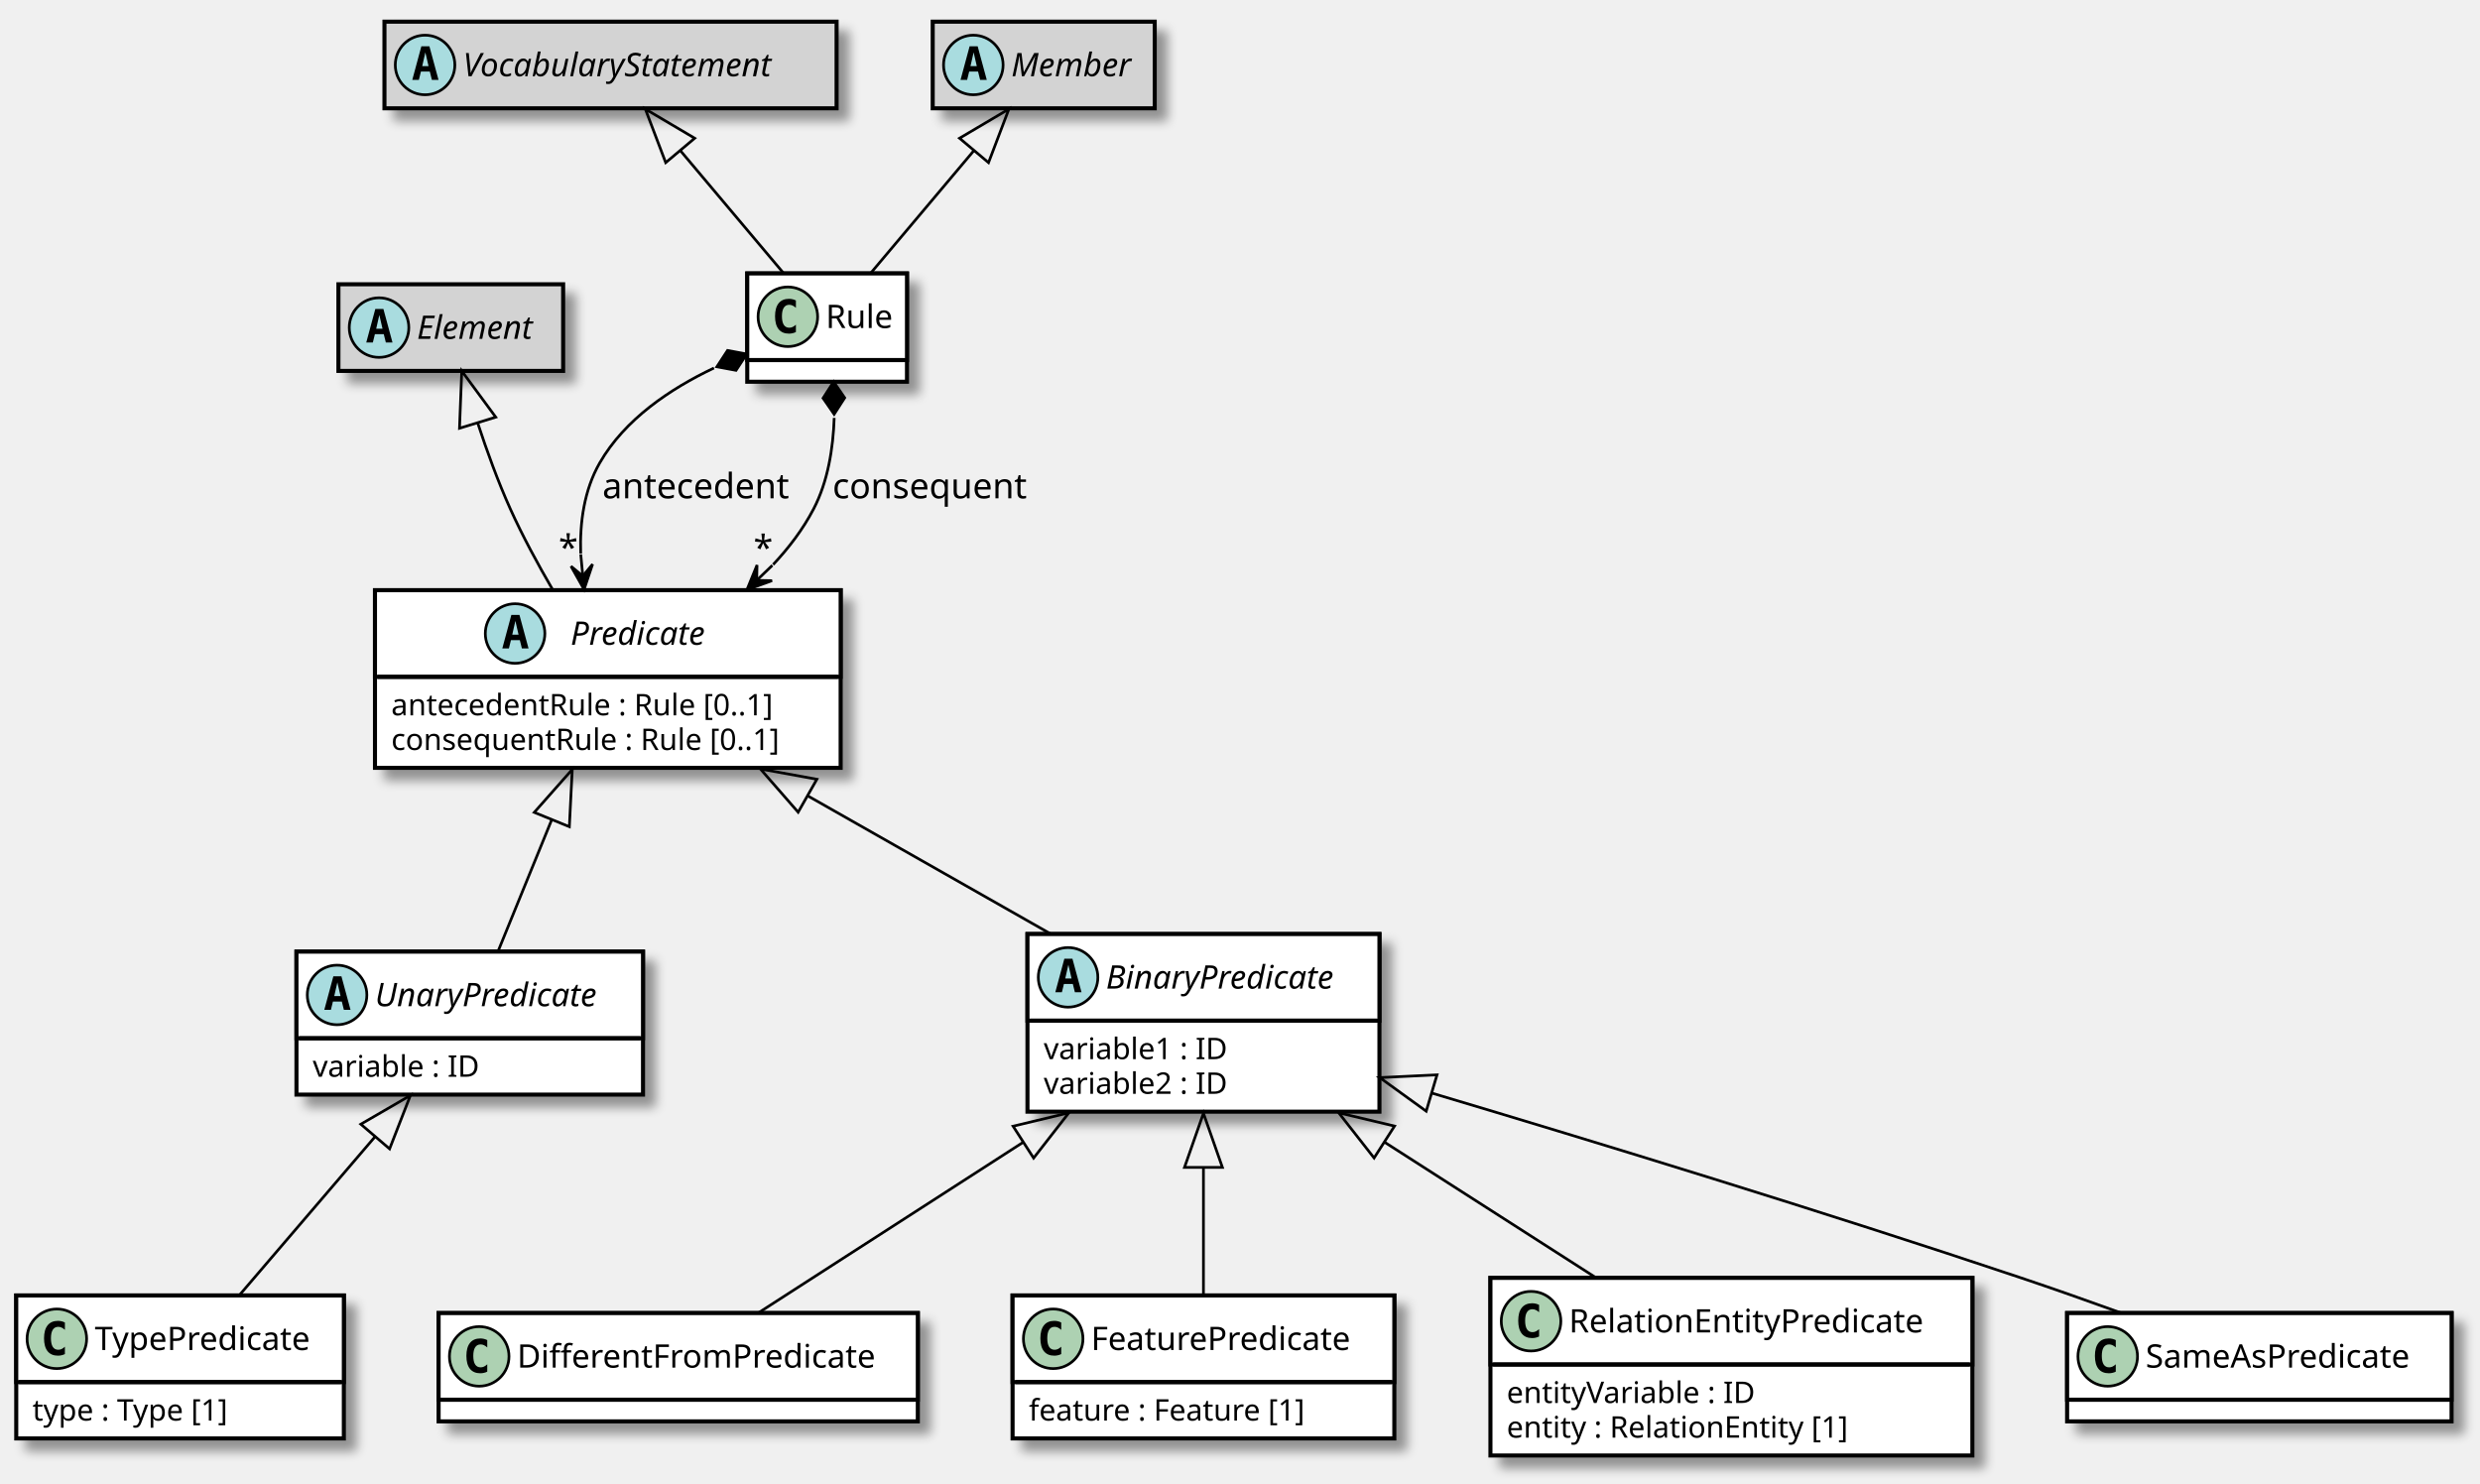
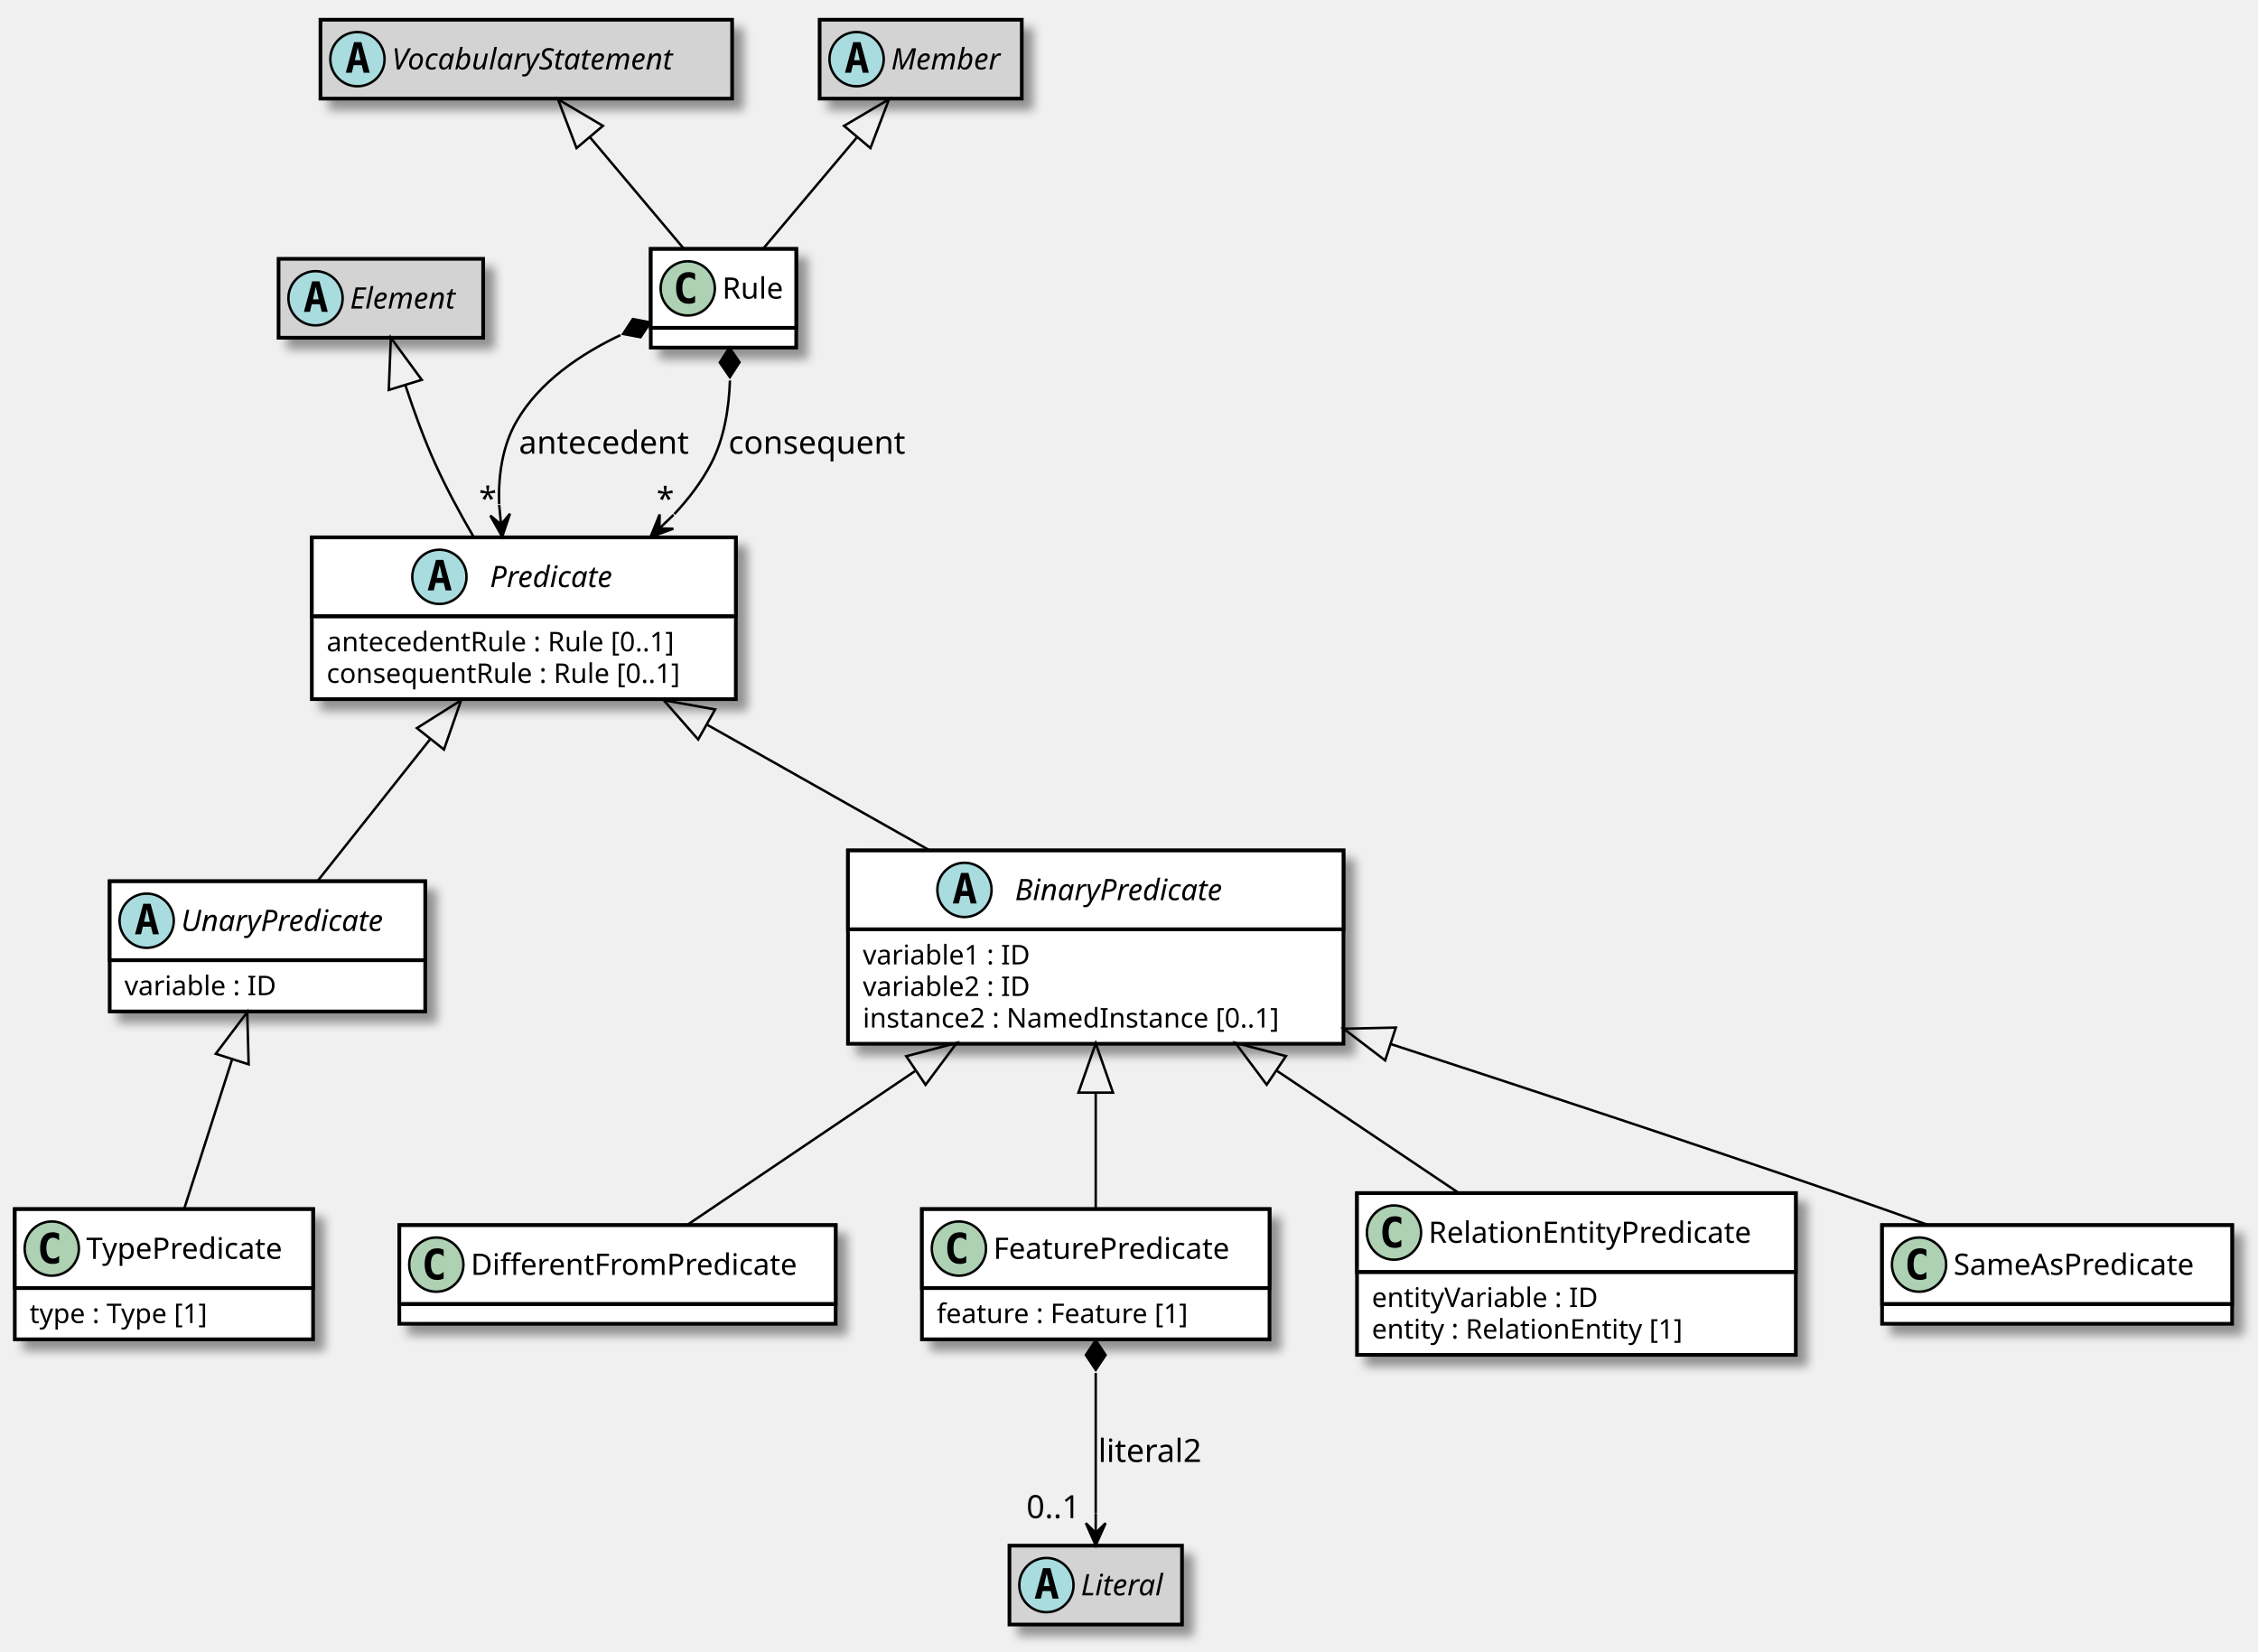
- <svg xmlns="http://www.w3.org/2000/svg" xmlns:xlink="http://www.w3.org/1999/xlink" contentScriptType="application/ecmascript" contentStyleType="text/css" height="548px" preserveAspectRatio="none" style="width:916px;height:548px;" version="1.1" viewBox="0 0 916 548" width="916px" zoomAndPan="magnify">
+ <svg xmlns="http://www.w3.org/2000/svg" xmlns:xlink="http://www.w3.org/1999/xlink" contentScriptType="application/ecmascript" contentStyleType="text/css" height="670px" preserveAspectRatio="none" style="width:916px;height:670px;" version="1.1" viewBox="0 0 916 670" width="916px" zoomAndPan="magnify">
  <defs>
-     <filter height="300%" id="f1s2dgt54oe79k" width="300%" x="-1" y="-1">
+     <filter height="300%" id="f2noifzqhuka8" width="300%" x="-1" y="-1">
      <feGaussianBlur result="blurOut" stdDeviation="2.0" />
      <feColorMatrix in="blurOut" result="blurOut2" type="matrix" values="0 0 0 0 0 0 0 0 0 0 0 0 0 0 0 0 0 0 .4 0" />
      <feOffset dx="4.0" dy="4.0" in="blurOut2" result="blurOut3" />
      <feBlend in="SourceGraphic" in2="blurOut3" mode="normal" />
    </filter>
  </defs>
  <g>
    <a target="_top" xlink:actuate="onRequest" xlink:href="#BinaryPredicate" xlink:show="new" xlink:title="#BinaryPredicate" xlink:type="simple">
-       <rect fill="#FFFFFF" filter="url(#f1s2dgt54oe79k)" height="65.609" style="stroke: #000000; stroke-width: 1.5;" width="130" x="379.5" y="345" />
-       <rect fill="#FFFFFF" height="32" style="stroke: #000000; stroke-width: 1.5;" width="130" x="379.5" y="345" />
-       <ellipse cx="394.5" cy="361" fill="#A9DCDF" rx="11" ry="11" style="stroke: #000000; stroke-width: 1.0;" />
-       <path d="M394.609,356.344 L393.453,361.422 L395.781,361.422 L394.609,356.344 Z M393.125,354.109 L396.109,354.109 L399.469,366.5 L397.016,366.5 L396.25,363.438 L392.969,363.438 L392.219,366.5 L389.781,366.5 L393.125,354.109 Z " />
-       <text fill="#000000" font-family="sans-serif" font-size="12" font-style="italic" lengthAdjust="spacingAndGlyphs" textLength="98" x="408.5" y="365.154">BinaryPredicate</text>
-       <line style="stroke: #000000; stroke-width: 1.5;" x1="380.5" x2="508.5" y1="377" y2="377" />
-       <text fill="#000000" font-family="sans-serif" font-size="11" lengthAdjust="spacingAndGlyphs" textLength="75" x="385.5" y="391.21">variable1 : ID</text>
-       <text fill="#000000" font-family="sans-serif" font-size="11" lengthAdjust="spacingAndGlyphs" textLength="75" x="385.5" y="404.015">variable2 : ID</text>
+       <rect fill="#FFFFFF" filter="url(#f2noifzqhuka8)" height="78.414" style="stroke: #000000; stroke-width: 1.5;" width="201" x="344" y="345" />
+       <rect fill="#FFFFFF" height="32" style="stroke: #000000; stroke-width: 1.5;" width="201" x="344" y="345" />
+       <ellipse cx="391.25" cy="361" fill="#A9DCDF" rx="11" ry="11" style="stroke: #000000; stroke-width: 1.0;" />
+       <path d="M391.359,356.344 L390.203,361.422 L392.531,361.422 L391.359,356.344 Z M389.875,354.109 L392.859,354.109 L396.219,366.5 L393.766,366.5 L393,363.438 L389.719,363.438 L388.969,366.5 L386.531,366.5 L389.875,354.109 Z " />
+       <text fill="#000000" font-family="sans-serif" font-size="12" font-style="italic" lengthAdjust="spacingAndGlyphs" textLength="98" x="411.75" y="365.154">BinaryPredicate</text>
+       <line style="stroke: #000000; stroke-width: 1.5;" x1="345" x2="544" y1="377" y2="377" />
+       <text fill="#000000" font-family="sans-serif" font-size="11" lengthAdjust="spacingAndGlyphs" textLength="75" x="350" y="391.21">variable1 : ID</text>
+       <text fill="#000000" font-family="sans-serif" font-size="11" lengthAdjust="spacingAndGlyphs" textLength="75" x="350" y="404.015">variable2 : ID</text>
+       <text fill="#000000" font-family="sans-serif" font-size="11" lengthAdjust="spacingAndGlyphs" textLength="189" x="350" y="416.82">instance2 : NamedInstance [0..1]</text>
    </a>
    <a target="_top" xlink:actuate="onRequest" xlink:href="#Predicate" xlink:show="new" xlink:title="#Predicate" xlink:type="simple">
-       <rect fill="#FFFFFF" filter="url(#f1s2dgt54oe79k)" height="65.609" style="stroke: #000000; stroke-width: 1.5;" width="172" x="138.5" y="218" />
-       <rect fill="#FFFFFF" height="32" style="stroke: #000000; stroke-width: 1.5;" width="172" x="138.5" y="218" />
-       <ellipse cx="190.25" cy="234" fill="#A9DCDF" rx="11" ry="11" style="stroke: #000000; stroke-width: 1.0;" />
-       <path d="M190.359,229.344 L189.203,234.422 L191.531,234.422 L190.359,229.344 Z M188.875,227.109 L191.859,227.109 L195.219,239.5 L192.766,239.5 L192,236.438 L188.719,236.438 L187.969,239.5 L185.531,239.5 L188.875,227.109 Z " />
-       <text fill="#000000" font-family="sans-serif" font-size="12" font-style="italic" lengthAdjust="spacingAndGlyphs" textLength="60" x="210.75" y="238.154">Predicate</text>
-       <line style="stroke: #000000; stroke-width: 1.5;" x1="139.5" x2="309.5" y1="250" y2="250" />
-       <text fill="#000000" font-family="sans-serif" font-size="11" lengthAdjust="spacingAndGlyphs" textLength="157" x="144.5" y="264.21">antecedentRule : Rule [0..1]</text>
-       <text fill="#000000" font-family="sans-serif" font-size="11" lengthAdjust="spacingAndGlyphs" textLength="160" x="144.5" y="277.015">consequentRule : Rule [0..1]</text>
+       <rect fill="#FFFFFF" filter="url(#f2noifzqhuka8)" height="65.609" style="stroke: #000000; stroke-width: 1.5;" width="172" x="126.5" y="218" />
+       <rect fill="#FFFFFF" height="32" style="stroke: #000000; stroke-width: 1.5;" width="172" x="126.5" y="218" />
+       <ellipse cx="178.25" cy="234" fill="#A9DCDF" rx="11" ry="11" style="stroke: #000000; stroke-width: 1.0;" />
+       <path d="M178.359,229.344 L177.203,234.422 L179.531,234.422 L178.359,229.344 Z M176.875,227.109 L179.859,227.109 L183.219,239.5 L180.766,239.5 L180,236.438 L176.719,236.438 L175.969,239.5 L173.531,239.5 L176.875,227.109 Z " />
+       <text fill="#000000" font-family="sans-serif" font-size="12" font-style="italic" lengthAdjust="spacingAndGlyphs" textLength="60" x="198.75" y="238.154">Predicate</text>
+       <line style="stroke: #000000; stroke-width: 1.5;" x1="127.5" x2="297.5" y1="250" y2="250" />
+       <text fill="#000000" font-family="sans-serif" font-size="11" lengthAdjust="spacingAndGlyphs" textLength="157" x="132.5" y="264.21">antecedentRule : Rule [0..1]</text>
+       <text fill="#000000" font-family="sans-serif" font-size="11" lengthAdjust="spacingAndGlyphs" textLength="160" x="132.5" y="277.015">consequentRule : Rule [0..1]</text>
    </a>
    <a target="_top" xlink:actuate="onRequest" xlink:href="#DifferentFromPredicate" xlink:show="new" xlink:title="#DifferentFromPredicate" xlink:type="simple">
-       <rect fill="#FFFFFF" filter="url(#f1s2dgt54oe79k)" height="40" style="stroke: #000000; stroke-width: 1.5;" width="177" x="162" y="485" />
-       <rect fill="#FFFFFF" height="32" style="stroke: #000000; stroke-width: 1.5;" width="177" x="162" y="485" />
-       <ellipse cx="177" cy="501" fill="#ADD1B2" rx="11" ry="11" style="stroke: #000000; stroke-width: 1.0;" />
-       <path d="M179.969,506.641 Q179.391,506.938 178.75,507.078 Q178.109,507.234 177.406,507.234 Q174.906,507.234 173.578,505.594 Q172.266,503.938 172.266,500.812 Q172.266,497.688 173.578,496.031 Q174.906,494.375 177.406,494.375 Q178.109,494.375 178.75,494.531 Q179.406,494.688 179.969,494.984 L179.969,497.703 Q179.344,497.125 178.75,496.859 Q178.156,496.578 177.531,496.578 Q176.188,496.578 175.5,497.656 Q174.812,498.719 174.812,500.812 Q174.812,502.906 175.5,503.984 Q176.188,505.047 177.531,505.047 Q178.156,505.047 178.75,504.781 Q179.344,504.5 179.969,503.922 L179.969,506.641 Z " />
-       <text fill="#000000" font-family="sans-serif" font-size="12" lengthAdjust="spacingAndGlyphs" textLength="145" x="191" y="505.154">DifferentFromPredicate</text>
-       <line style="stroke: #000000; stroke-width: 1.5;" x1="163" x2="338" y1="517" y2="517" />
+       <rect fill="#FFFFFF" filter="url(#f2noifzqhuka8)" height="40" style="stroke: #000000; stroke-width: 1.5;" width="177" x="162" y="497" />
+       <rect fill="#FFFFFF" height="32" style="stroke: #000000; stroke-width: 1.5;" width="177" x="162" y="497" />
+       <ellipse cx="177" cy="513" fill="#ADD1B2" rx="11" ry="11" style="stroke: #000000; stroke-width: 1.0;" />
+       <path d="M179.969,518.641 Q179.391,518.938 178.75,519.078 Q178.109,519.234 177.406,519.234 Q174.906,519.234 173.578,517.594 Q172.266,515.938 172.266,512.812 Q172.266,509.688 173.578,508.031 Q174.906,506.375 177.406,506.375 Q178.109,506.375 178.75,506.531 Q179.406,506.688 179.969,506.984 L179.969,509.703 Q179.344,509.125 178.75,508.859 Q178.156,508.578 177.531,508.578 Q176.188,508.578 175.5,509.656 Q174.812,510.719 174.812,512.812 Q174.812,514.906 175.5,515.984 Q176.188,517.047 177.531,517.047 Q178.156,517.047 178.75,516.781 Q179.344,516.5 179.969,515.922 L179.969,518.641 Z " />
+       <text fill="#000000" font-family="sans-serif" font-size="12" lengthAdjust="spacingAndGlyphs" textLength="145" x="191" y="517.154">DifferentFromPredicate</text>
+       <line style="stroke: #000000; stroke-width: 1.5;" x1="163" x2="338" y1="529" y2="529" />
    </a>
    <a target="_top" xlink:actuate="onRequest" xlink:href="#FeaturePredicate" xlink:show="new" xlink:title="#FeaturePredicate" xlink:type="simple">
-       <rect fill="#FFFFFF" filter="url(#f1s2dgt54oe79k)" height="52.805" style="stroke: #000000; stroke-width: 1.5;" width="141" x="374" y="478.5" />
-       <rect fill="#FFFFFF" height="32" style="stroke: #000000; stroke-width: 1.5;" width="141" x="374" y="478.5" />
-       <ellipse cx="389" cy="494.5" fill="#ADD1B2" rx="11" ry="11" style="stroke: #000000; stroke-width: 1.0;" />
-       <path d="M391.969,500.141 Q391.391,500.438 390.75,500.578 Q390.109,500.734 389.406,500.734 Q386.906,500.734 385.578,499.094 Q384.266,497.438 384.266,494.312 Q384.266,491.188 385.578,489.531 Q386.906,487.875 389.406,487.875 Q390.109,487.875 390.75,488.031 Q391.406,488.188 391.969,488.484 L391.969,491.203 Q391.344,490.625 390.75,490.359 Q390.156,490.078 389.531,490.078 Q388.188,490.078 387.5,491.156 Q386.812,492.219 386.812,494.312 Q386.812,496.406 387.5,497.484 Q388.188,498.547 389.531,498.547 Q390.156,498.547 390.75,498.281 Q391.344,498 391.969,497.422 L391.969,500.141 Z " />
-       <text fill="#000000" font-family="sans-serif" font-size="12" lengthAdjust="spacingAndGlyphs" textLength="109" x="403" y="498.654">FeaturePredicate</text>
-       <line style="stroke: #000000; stroke-width: 1.5;" x1="375" x2="514" y1="510.5" y2="510.5" />
-       <text fill="#000000" font-family="sans-serif" font-size="11" lengthAdjust="spacingAndGlyphs" textLength="115" x="380" y="524.71">feature : Feature [1]</text>
+       <rect fill="#FFFFFF" filter="url(#f2noifzqhuka8)" height="52.805" style="stroke: #000000; stroke-width: 1.5;" width="141" x="374" y="490.5" />
+       <rect fill="#FFFFFF" height="32" style="stroke: #000000; stroke-width: 1.5;" width="141" x="374" y="490.5" />
+       <ellipse cx="389" cy="506.5" fill="#ADD1B2" rx="11" ry="11" style="stroke: #000000; stroke-width: 1.0;" />
+       <path d="M391.969,512.141 Q391.391,512.438 390.75,512.578 Q390.109,512.734 389.406,512.734 Q386.906,512.734 385.578,511.094 Q384.266,509.438 384.266,506.312 Q384.266,503.188 385.578,501.531 Q386.906,499.875 389.406,499.875 Q390.109,499.875 390.75,500.031 Q391.406,500.188 391.969,500.484 L391.969,503.203 Q391.344,502.625 390.75,502.359 Q390.156,502.078 389.531,502.078 Q388.188,502.078 387.5,503.156 Q386.812,504.219 386.812,506.312 Q386.812,508.406 387.5,509.484 Q388.188,510.547 389.531,510.547 Q390.156,510.547 390.75,510.281 Q391.344,510 391.969,509.422 L391.969,512.141 Z " />
+       <text fill="#000000" font-family="sans-serif" font-size="12" lengthAdjust="spacingAndGlyphs" textLength="109" x="403" y="510.654">FeaturePredicate</text>
+       <line style="stroke: #000000; stroke-width: 1.5;" x1="375" x2="514" y1="522.5" y2="522.5" />
+       <text fill="#000000" font-family="sans-serif" font-size="11" lengthAdjust="spacingAndGlyphs" textLength="115" x="380" y="536.71">feature : Feature [1]</text>
+     </a>
+     <a target="_top" xlink:actuate="onRequest" xlink:href="#Literal" xlink:show="new" xlink:title="#Literal" xlink:type="simple">
+       <rect fill="#D3D3D3" filter="url(#f2noifzqhuka8)" height="32" style="stroke: #000000; stroke-width: 1.5;" width="70" x="409.5" y="627" />
+       <ellipse cx="424.5" cy="643" fill="#A9DCDF" rx="11" ry="11" style="stroke: #000000; stroke-width: 1.0;" />
+       <path d="M424.609,638.344 L423.453,643.422 L425.781,643.422 L424.609,638.344 Z M423.125,636.109 L426.109,636.109 L429.469,648.5 L427.016,648.5 L426.25,645.438 L422.969,645.438 L422.219,648.5 L419.781,648.5 L423.125,636.109 Z " />
+       <text fill="#000000" font-family="sans-serif" font-size="12" font-style="italic" lengthAdjust="spacingAndGlyphs" textLength="38" x="438.5" y="647.154">Literal</text>
    </a>
    <a target="_top" xlink:actuate="onRequest" xlink:href="#Element" xlink:show="new" xlink:title="#Element" xlink:type="simple">
-       <rect fill="#D3D3D3" filter="url(#f1s2dgt54oe79k)" height="32" style="stroke: #000000; stroke-width: 1.5;" width="83" x="125" y="105" />
-       <ellipse cx="140" cy="121" fill="#A9DCDF" rx="11" ry="11" style="stroke: #000000; stroke-width: 1.0;" />
-       <path d="M140.109,116.344 L138.953,121.422 L141.281,121.422 L140.109,116.344 Z M138.625,114.109 L141.609,114.109 L144.969,126.5 L142.516,126.5 L141.75,123.438 L138.469,123.438 L137.719,126.5 L135.281,126.5 L138.625,114.109 Z " />
-       <text fill="#000000" font-family="sans-serif" font-size="12" font-style="italic" lengthAdjust="spacingAndGlyphs" textLength="51" x="154" y="125.154">Element</text>
+       <rect fill="#D3D3D3" filter="url(#f2noifzqhuka8)" height="32" style="stroke: #000000; stroke-width: 1.5;" width="83" x="113" y="105" />
+       <ellipse cx="128" cy="121" fill="#A9DCDF" rx="11" ry="11" style="stroke: #000000; stroke-width: 1.0;" />
+       <path d="M128.109,116.344 L126.953,121.422 L129.281,121.422 L128.109,116.344 Z M126.625,114.109 L129.609,114.109 L132.969,126.5 L130.516,126.5 L129.75,123.438 L126.469,123.438 L125.719,126.5 L123.281,126.5 L126.625,114.109 Z " />
+       <text fill="#000000" font-family="sans-serif" font-size="12" font-style="italic" lengthAdjust="spacingAndGlyphs" textLength="51" x="142" y="125.154">Element</text>
    </a>
    <a target="_top" xlink:actuate="onRequest" xlink:href="#RelationEntityPredicate" xlink:show="new" xlink:title="#RelationEntityPredicate" xlink:type="simple">
-       <rect fill="#FFFFFF" filter="url(#f1s2dgt54oe79k)" height="65.609" style="stroke: #000000; stroke-width: 1.5;" width="178" x="550.5" y="472" />
-       <rect fill="#FFFFFF" height="32" style="stroke: #000000; stroke-width: 1.5;" width="178" x="550.5" y="472" />
-       <ellipse cx="565.5" cy="488" fill="#ADD1B2" rx="11" ry="11" style="stroke: #000000; stroke-width: 1.0;" />
-       <path d="M568.469,493.641 Q567.891,493.938 567.25,494.078 Q566.609,494.234 565.906,494.234 Q563.406,494.234 562.078,492.594 Q560.766,490.938 560.766,487.812 Q560.766,484.688 562.078,483.031 Q563.406,481.375 565.906,481.375 Q566.609,481.375 567.25,481.531 Q567.906,481.688 568.469,481.984 L568.469,484.703 Q567.844,484.125 567.25,483.859 Q566.656,483.578 566.031,483.578 Q564.688,483.578 564,484.656 Q563.312,485.719 563.312,487.812 Q563.312,489.906 564,490.984 Q564.688,492.047 566.031,492.047 Q566.656,492.047 567.25,491.781 Q567.844,491.5 568.469,490.922 L568.469,493.641 Z " />
-       <text fill="#000000" font-family="sans-serif" font-size="12" lengthAdjust="spacingAndGlyphs" textLength="146" x="579.5" y="492.154">RelationEntityPredicate</text>
-       <line style="stroke: #000000; stroke-width: 1.5;" x1="551.5" x2="727.5" y1="504" y2="504" />
-       <text fill="#000000" font-family="sans-serif" font-size="11" lengthAdjust="spacingAndGlyphs" textLength="100" x="556.5" y="518.21">entityVariable : ID</text>
-       <text fill="#000000" font-family="sans-serif" font-size="11" lengthAdjust="spacingAndGlyphs" textLength="138" x="556.5" y="531.015">entity : RelationEntity [1]</text>
+       <rect fill="#FFFFFF" filter="url(#f2noifzqhuka8)" height="65.609" style="stroke: #000000; stroke-width: 1.5;" width="178" x="550.5" y="484" />
+       <rect fill="#FFFFFF" height="32" style="stroke: #000000; stroke-width: 1.5;" width="178" x="550.5" y="484" />
+       <ellipse cx="565.5" cy="500" fill="#ADD1B2" rx="11" ry="11" style="stroke: #000000; stroke-width: 1.0;" />
+       <path d="M568.469,505.641 Q567.891,505.938 567.25,506.078 Q566.609,506.234 565.906,506.234 Q563.406,506.234 562.078,504.594 Q560.766,502.938 560.766,499.812 Q560.766,496.688 562.078,495.031 Q563.406,493.375 565.906,493.375 Q566.609,493.375 567.25,493.531 Q567.906,493.688 568.469,493.984 L568.469,496.703 Q567.844,496.125 567.25,495.859 Q566.656,495.578 566.031,495.578 Q564.688,495.578 564,496.656 Q563.312,497.719 563.312,499.812 Q563.312,501.906 564,502.984 Q564.688,504.047 566.031,504.047 Q566.656,504.047 567.25,503.781 Q567.844,503.5 568.469,502.922 L568.469,505.641 Z " />
+       <text fill="#000000" font-family="sans-serif" font-size="12" lengthAdjust="spacingAndGlyphs" textLength="146" x="579.5" y="504.154">RelationEntityPredicate</text>
+       <line style="stroke: #000000; stroke-width: 1.5;" x1="551.5" x2="727.5" y1="516" y2="516" />
+       <text fill="#000000" font-family="sans-serif" font-size="11" lengthAdjust="spacingAndGlyphs" textLength="100" x="556.5" y="530.21">entityVariable : ID</text>
+       <text fill="#000000" font-family="sans-serif" font-size="11" lengthAdjust="spacingAndGlyphs" textLength="138" x="556.5" y="543.015">entity : RelationEntity [1]</text>
    </a>
    <a target="_top" xlink:actuate="onRequest" xlink:href="#Rule" xlink:show="new" xlink:title="#Rule" xlink:type="simple">
-       <rect fill="#FFFFFF" filter="url(#f1s2dgt54oe79k)" height="40" style="stroke: #000000; stroke-width: 1.5;" width="59" x="276" y="101" />
-       <rect fill="#FFFFFF" height="32" style="stroke: #000000; stroke-width: 1.5;" width="59" x="276" y="101" />
-       <ellipse cx="291" cy="117" fill="#ADD1B2" rx="11" ry="11" style="stroke: #000000; stroke-width: 1.0;" />
-       <path d="M293.969,122.641 Q293.391,122.938 292.75,123.078 Q292.109,123.234 291.406,123.234 Q288.906,123.234 287.578,121.594 Q286.266,119.938 286.266,116.812 Q286.266,113.688 287.578,112.031 Q288.906,110.375 291.406,110.375 Q292.109,110.375 292.75,110.531 Q293.406,110.688 293.969,110.984 L293.969,113.703 Q293.344,113.125 292.75,112.859 Q292.156,112.578 291.531,112.578 Q290.188,112.578 289.5,113.656 Q288.812,114.719 288.812,116.812 Q288.812,118.906 289.5,119.984 Q290.188,121.047 291.531,121.047 Q292.156,121.047 292.75,120.781 Q293.344,120.5 293.969,119.922 L293.969,122.641 Z " />
-       <text fill="#000000" font-family="sans-serif" font-size="12" lengthAdjust="spacingAndGlyphs" textLength="27" x="305" y="121.154">Rule</text>
-       <line style="stroke: #000000; stroke-width: 1.5;" x1="277" x2="334" y1="133" y2="133" />
+       <rect fill="#FFFFFF" filter="url(#f2noifzqhuka8)" height="40" style="stroke: #000000; stroke-width: 1.5;" width="59" x="264" y="101" />
+       <rect fill="#FFFFFF" height="32" style="stroke: #000000; stroke-width: 1.5;" width="59" x="264" y="101" />
+       <ellipse cx="279" cy="117" fill="#ADD1B2" rx="11" ry="11" style="stroke: #000000; stroke-width: 1.0;" />
+       <path d="M281.969,122.641 Q281.391,122.938 280.75,123.078 Q280.109,123.234 279.406,123.234 Q276.906,123.234 275.578,121.594 Q274.266,119.938 274.266,116.812 Q274.266,113.688 275.578,112.031 Q276.906,110.375 279.406,110.375 Q280.109,110.375 280.75,110.531 Q281.406,110.688 281.969,110.984 L281.969,113.703 Q281.344,113.125 280.75,112.859 Q280.156,112.578 279.531,112.578 Q278.188,112.578 277.5,113.656 Q276.812,114.719 276.812,116.812 Q276.812,118.906 277.5,119.984 Q278.188,121.047 279.531,121.047 Q280.156,121.047 280.75,120.781 Q281.344,120.5 281.969,119.922 L281.969,122.641 Z " />
+       <text fill="#000000" font-family="sans-serif" font-size="12" lengthAdjust="spacingAndGlyphs" textLength="27" x="293" y="121.154">Rule</text>
+       <line style="stroke: #000000; stroke-width: 1.5;" x1="265" x2="322" y1="133" y2="133" />
    </a>
    <a target="_top" xlink:actuate="onRequest" xlink:href="#Member" xlink:show="new" xlink:title="#Member" xlink:type="simple">
-       <rect fill="#D3D3D3" filter="url(#f1s2dgt54oe79k)" height="32" style="stroke: #000000; stroke-width: 1.5;" width="82" x="344.5" y="8" />
-       <ellipse cx="359.5" cy="24" fill="#A9DCDF" rx="11" ry="11" style="stroke: #000000; stroke-width: 1.0;" />
-       <path d="M359.609,19.344 L358.453,24.422 L360.781,24.422 L359.609,19.344 Z M358.125,17.109 L361.109,17.109 L364.469,29.5 L362.016,29.5 L361.25,26.438 L357.969,26.438 L357.219,29.5 L354.781,29.5 L358.125,17.109 Z " />
-       <text fill="#000000" font-family="sans-serif" font-size="12" font-style="italic" lengthAdjust="spacingAndGlyphs" textLength="50" x="373.5" y="28.154">Member</text>
+       <rect fill="#D3D3D3" filter="url(#f2noifzqhuka8)" height="32" style="stroke: #000000; stroke-width: 1.5;" width="82" x="332.5" y="8" />
+       <ellipse cx="347.5" cy="24" fill="#A9DCDF" rx="11" ry="11" style="stroke: #000000; stroke-width: 1.0;" />
+       <path d="M347.609,19.344 L346.453,24.422 L348.781,24.422 L347.609,19.344 Z M346.125,17.109 L349.109,17.109 L352.469,29.5 L350.016,29.5 L349.25,26.438 L345.969,26.438 L345.219,29.5 L342.781,29.5 L346.125,17.109 Z " />
+       <text fill="#000000" font-family="sans-serif" font-size="12" font-style="italic" lengthAdjust="spacingAndGlyphs" textLength="50" x="361.5" y="28.154">Member</text>
    </a>
    <a target="_top" xlink:actuate="onRequest" xlink:href="#VocabularyStatement" xlink:show="new" xlink:title="#VocabularyStatement" xlink:type="simple">
-       <rect fill="#D3D3D3" filter="url(#f1s2dgt54oe79k)" height="32" style="stroke: #000000; stroke-width: 1.5;" width="167" x="142" y="8" />
-       <ellipse cx="157" cy="24" fill="#A9DCDF" rx="11" ry="11" style="stroke: #000000; stroke-width: 1.0;" />
-       <path d="M157.109,19.344 L155.953,24.422 L158.281,24.422 L157.109,19.344 Z M155.625,17.109 L158.609,17.109 L161.969,29.5 L159.516,29.5 L158.75,26.438 L155.469,26.438 L154.719,29.5 L152.281,29.5 L155.625,17.109 Z " />
-       <text fill="#000000" font-family="sans-serif" font-size="12" font-style="italic" lengthAdjust="spacingAndGlyphs" textLength="135" x="171" y="28.154">VocabularyStatement</text>
+       <rect fill="#D3D3D3" filter="url(#f2noifzqhuka8)" height="32" style="stroke: #000000; stroke-width: 1.5;" width="167" x="130" y="8" />
+       <ellipse cx="145" cy="24" fill="#A9DCDF" rx="11" ry="11" style="stroke: #000000; stroke-width: 1.0;" />
+       <path d="M145.109,19.344 L143.953,24.422 L146.281,24.422 L145.109,19.344 Z M143.625,17.109 L146.609,17.109 L149.969,29.5 L147.516,29.5 L146.75,26.438 L143.469,26.438 L142.719,29.5 L140.281,29.5 L143.625,17.109 Z " />
+       <text fill="#000000" font-family="sans-serif" font-size="12" font-style="italic" lengthAdjust="spacingAndGlyphs" textLength="135" x="159" y="28.154">VocabularyStatement</text>
    </a>
    <a target="_top" xlink:actuate="onRequest" xlink:href="#SameAsPredicate" xlink:show="new" xlink:title="#SameAsPredicate" xlink:type="simple">
-       <rect fill="#FFFFFF" filter="url(#f1s2dgt54oe79k)" height="40" style="stroke: #000000; stroke-width: 1.5;" width="142" x="763.5" y="485" />
-       <rect fill="#FFFFFF" height="32" style="stroke: #000000; stroke-width: 1.5;" width="142" x="763.5" y="485" />
-       <ellipse cx="778.5" cy="501" fill="#ADD1B2" rx="11" ry="11" style="stroke: #000000; stroke-width: 1.0;" />
-       <path d="M781.469,506.641 Q780.891,506.938 780.25,507.078 Q779.609,507.234 778.906,507.234 Q776.406,507.234 775.078,505.594 Q773.766,503.938 773.766,500.812 Q773.766,497.688 775.078,496.031 Q776.406,494.375 778.906,494.375 Q779.609,494.375 780.25,494.531 Q780.906,494.688 781.469,494.984 L781.469,497.703 Q780.844,497.125 780.25,496.859 Q779.656,496.578 779.031,496.578 Q777.688,496.578 777,497.656 Q776.312,498.719 776.312,500.812 Q776.312,502.906 777,503.984 Q777.688,505.047 779.031,505.047 Q779.656,505.047 780.25,504.781 Q780.844,504.5 781.469,503.922 L781.469,506.641 Z " />
-       <text fill="#000000" font-family="sans-serif" font-size="12" lengthAdjust="spacingAndGlyphs" textLength="110" x="792.5" y="505.154">SameAsPredicate</text>
-       <line style="stroke: #000000; stroke-width: 1.5;" x1="764.5" x2="904.5" y1="517" y2="517" />
+       <rect fill="#FFFFFF" filter="url(#f2noifzqhuka8)" height="40" style="stroke: #000000; stroke-width: 1.5;" width="142" x="763.5" y="497" />
+       <rect fill="#FFFFFF" height="32" style="stroke: #000000; stroke-width: 1.5;" width="142" x="763.5" y="497" />
+       <ellipse cx="778.5" cy="513" fill="#ADD1B2" rx="11" ry="11" style="stroke: #000000; stroke-width: 1.0;" />
+       <path d="M781.469,518.641 Q780.891,518.938 780.25,519.078 Q779.609,519.234 778.906,519.234 Q776.406,519.234 775.078,517.594 Q773.766,515.938 773.766,512.812 Q773.766,509.688 775.078,508.031 Q776.406,506.375 778.906,506.375 Q779.609,506.375 780.25,506.531 Q780.906,506.688 781.469,506.984 L781.469,509.703 Q780.844,509.125 780.25,508.859 Q779.656,508.578 779.031,508.578 Q777.688,508.578 777,509.656 Q776.312,510.719 776.312,512.812 Q776.312,514.906 777,515.984 Q777.688,517.047 779.031,517.047 Q779.656,517.047 780.25,516.781 Q780.844,516.5 781.469,515.922 L781.469,518.641 Z " />
+       <text fill="#000000" font-family="sans-serif" font-size="12" lengthAdjust="spacingAndGlyphs" textLength="110" x="792.5" y="517.154">SameAsPredicate</text>
+       <line style="stroke: #000000; stroke-width: 1.5;" x1="764.5" x2="904.5" y1="529" y2="529" />
    </a>
    <a target="_top" xlink:actuate="onRequest" xlink:href="#TypePredicate" xlink:show="new" xlink:title="#TypePredicate" xlink:type="simple">
-       <rect fill="#FFFFFF" filter="url(#f1s2dgt54oe79k)" height="52.805" style="stroke: #000000; stroke-width: 1.5;" width="121" x="6" y="478.5" />
-       <rect fill="#FFFFFF" height="32" style="stroke: #000000; stroke-width: 1.5;" width="121" x="6" y="478.5" />
-       <ellipse cx="21" cy="494.5" fill="#ADD1B2" rx="11" ry="11" style="stroke: #000000; stroke-width: 1.0;" />
-       <path d="M23.969,500.141 Q23.391,500.438 22.75,500.578 Q22.109,500.734 21.406,500.734 Q18.906,500.734 17.578,499.094 Q16.266,497.438 16.266,494.312 Q16.266,491.188 17.578,489.531 Q18.906,487.875 21.406,487.875 Q22.109,487.875 22.75,488.031 Q23.406,488.188 23.969,488.484 L23.969,491.203 Q23.344,490.625 22.75,490.359 Q22.156,490.078 21.531,490.078 Q20.188,490.078 19.5,491.156 Q18.812,492.219 18.812,494.312 Q18.812,496.406 19.5,497.484 Q20.188,498.547 21.531,498.547 Q22.156,498.547 22.75,498.281 Q23.344,498 23.969,497.422 L23.969,500.141 Z " />
-       <text fill="#000000" font-family="sans-serif" font-size="12" lengthAdjust="spacingAndGlyphs" textLength="89" x="35" y="498.654">TypePredicate</text>
-       <line style="stroke: #000000; stroke-width: 1.5;" x1="7" x2="126" y1="510.5" y2="510.5" />
-       <text fill="#000000" font-family="sans-serif" font-size="11" lengthAdjust="spacingAndGlyphs" textLength="82" x="12" y="524.71">type : Type [1]</text>
+       <rect fill="#FFFFFF" filter="url(#f2noifzqhuka8)" height="52.805" style="stroke: #000000; stroke-width: 1.5;" width="121" x="6" y="490.5" />
+       <rect fill="#FFFFFF" height="32" style="stroke: #000000; stroke-width: 1.5;" width="121" x="6" y="490.5" />
+       <ellipse cx="21" cy="506.5" fill="#ADD1B2" rx="11" ry="11" style="stroke: #000000; stroke-width: 1.0;" />
+       <path d="M23.969,512.141 Q23.391,512.438 22.75,512.578 Q22.109,512.734 21.406,512.734 Q18.906,512.734 17.578,511.094 Q16.266,509.438 16.266,506.312 Q16.266,503.188 17.578,501.531 Q18.906,499.875 21.406,499.875 Q22.109,499.875 22.75,500.031 Q23.406,500.188 23.969,500.484 L23.969,503.203 Q23.344,502.625 22.75,502.359 Q22.156,502.078 21.531,502.078 Q20.188,502.078 19.5,503.156 Q18.812,504.219 18.812,506.312 Q18.812,508.406 19.5,509.484 Q20.188,510.547 21.531,510.547 Q22.156,510.547 22.75,510.281 Q23.344,510 23.969,509.422 L23.969,512.141 Z " />
+       <text fill="#000000" font-family="sans-serif" font-size="12" lengthAdjust="spacingAndGlyphs" textLength="89" x="35" y="510.654">TypePredicate</text>
+       <line style="stroke: #000000; stroke-width: 1.5;" x1="7" x2="126" y1="522.5" y2="522.5" />
+       <text fill="#000000" font-family="sans-serif" font-size="11" lengthAdjust="spacingAndGlyphs" textLength="82" x="12" y="536.71">type : Type [1]</text>
    </a>
    <a target="_top" xlink:actuate="onRequest" xlink:href="#UnaryPredicate" xlink:show="new" xlink:title="#UnaryPredicate" xlink:type="simple">
-       <rect fill="#FFFFFF" filter="url(#f1s2dgt54oe79k)" height="52.805" style="stroke: #000000; stroke-width: 1.5;" width="128" x="109.5" y="351.5" />
-       <rect fill="#FFFFFF" height="32" style="stroke: #000000; stroke-width: 1.5;" width="128" x="109.5" y="351.5" />
-       <ellipse cx="124.5" cy="367.5" fill="#A9DCDF" rx="11" ry="11" style="stroke: #000000; stroke-width: 1.0;" />
-       <path d="M124.609,362.844 L123.453,367.922 L125.781,367.922 L124.609,362.844 Z M123.125,360.609 L126.109,360.609 L129.469,373 L127.016,373 L126.25,369.938 L122.969,369.938 L122.219,373 L119.781,373 L123.125,360.609 Z " />
-       <text fill="#000000" font-family="sans-serif" font-size="12" font-style="italic" lengthAdjust="spacingAndGlyphs" textLength="96" x="138.5" y="371.654">UnaryPredicate</text>
-       <line style="stroke: #000000; stroke-width: 1.5;" x1="110.5" x2="236.5" y1="383.5" y2="383.5" />
-       <text fill="#000000" font-family="sans-serif" font-size="11" lengthAdjust="spacingAndGlyphs" textLength="68" x="115.5" y="397.71">variable : ID</text>
+       <rect fill="#FFFFFF" filter="url(#f2noifzqhuka8)" height="52.805" style="stroke: #000000; stroke-width: 1.5;" width="128" x="44.5" y="357.5" />
+       <rect fill="#FFFFFF" height="32" style="stroke: #000000; stroke-width: 1.5;" width="128" x="44.5" y="357.5" />
+       <ellipse cx="59.5" cy="373.5" fill="#A9DCDF" rx="11" ry="11" style="stroke: #000000; stroke-width: 1.0;" />
+       <path d="M59.609,368.844 L58.453,373.922 L60.781,373.922 L59.609,368.844 Z M58.125,366.609 L61.109,366.609 L64.469,379 L62.016,379 L61.25,375.938 L57.969,375.938 L57.219,379 L54.781,379 L58.125,366.609 Z " />
+       <text fill="#000000" font-family="sans-serif" font-size="12" font-style="italic" lengthAdjust="spacingAndGlyphs" textLength="96" x="73.5" y="377.654">UnaryPredicate</text>
+       <line style="stroke: #000000; stroke-width: 1.5;" x1="45.5" x2="171.5" y1="389.5" y2="389.5" />
+       <text fill="#000000" font-family="sans-serif" font-size="11" lengthAdjust="spacingAndGlyphs" textLength="68" x="50.5" y="403.71">variable : ID</text>
    </a>
    <a target="_top" xlink:actuate="onRequest" xlink:href="#Predicate" xlink:show="new" xlink:title="#Predicate" xlink:type="simple">
-       <path d="M298.469,294.028 C327.662,310.615 360.661,329.364 387.895,344.838 " fill="none" style="stroke: #000000; stroke-width: 1.0;" />
-       <polygon fill="none" points="294.801,299.995,280.87,284.028,301.717,287.822,294.801,299.995" style="stroke: #000000; stroke-width: 1.0;" />
+       <path d="M287.075,294.109 C315.895,310.383 348.644,328.874 376.78,344.761 " fill="none" style="stroke: #000000; stroke-width: 1.0;" />
+       <polygon fill="none" points="283.227,299.975,269.254,284.046,290.111,287.785,283.227,299.975" style="stroke: #000000; stroke-width: 1.0;" />
    </a>
    <a target="_top" xlink:actuate="onRequest" xlink:href="#BinaryPredicate" xlink:show="new" xlink:title="#BinaryPredicate" xlink:type="simple">
-       <path d="M377.968,421.868 C344.685,443.314 306.075,468.191 280.146,484.898 " fill="none" style="stroke: #000000; stroke-width: 1.0;" />
-       <polygon fill="none" points="374.188,415.977,394.792,411.028,381.771,427.745,374.188,415.977" style="stroke: #000000; stroke-width: 1.0;" />
+       <path d="M371.173,434.515 C338.892,456.313 302.885,480.626 278.676,496.974 " fill="none" style="stroke: #000000; stroke-width: 1.0;" />
+       <polygon fill="none" points="367.634,428.458,388.127,423.067,375.469,440.06,367.634,428.458" style="stroke: #000000; stroke-width: 1.0;" />
    </a>
    <a target="_top" xlink:actuate="onRequest" xlink:href="#BinaryPredicate" xlink:show="new" xlink:title="#BinaryPredicate" xlink:type="simple">
-       <path d="M444.5,431.237 C444.5,447.459 444.5,464.629 444.5,478.214 " fill="none" style="stroke: #000000; stroke-width: 1.0;" />
-       <polygon fill="none" points="437.5,431.191,444.5,411.191,451.5,431.191,437.5,431.191" style="stroke: #000000; stroke-width: 1.0;" />
+       <path d="M444.5,443.435 C444.5,459.88 444.5,476.926 444.5,490.361 " fill="none" style="stroke: #000000; stroke-width: 1.0;" />
+       <polygon fill="none" points="437.5,443.243,444.5,423.243,451.5,443.243,437.5,443.243" style="stroke: #000000; stroke-width: 1.0;" />
    </a>
+     <path d="M444.5,556.916 C444.5,575.343 444.5,596.944 444.5,613.77 " fill="none" style="stroke: #000000; stroke-width: 1.0;" />
+     <polygon fill="#000000" points="444.5,626.867,448.5,617.867,444.5,621.867,440.5,617.867,444.5,626.867" style="stroke: #000000; stroke-width: 1.0;" />
+     <line style="stroke: #000000; stroke-width: 1.0;" x1="444.5" x2="444.5" y1="621.867" y2="613.867" />
+     <polygon fill="#000000" points="444.5,543.693,440.5,549.693,444.5,555.693,448.5,549.693,444.5,543.693" style="stroke: #000000; stroke-width: 1.0;" />
+     <text fill="#000000" font-family="sans-serif" font-size="13" lengthAdjust="spacingAndGlyphs" textLength="43" x="445.5" y="593.067">literal2</text>
+     <text fill="#000000" font-family="sans-serif" font-size="13" lengthAdjust="spacingAndGlyphs" textLength="24" x="416.375" y="615.833">0..1</text>
    <a target="_top" xlink:actuate="onRequest" xlink:href="#Element" xlink:show="new" xlink:title="#Element" xlink:type="simple">
-       <path d="M176.454,156.276 C179.853,166.638 183.957,177.934 188.5,188 C193.005,197.984 198.667,208.43 204.158,217.841 " fill="none" style="stroke: #000000; stroke-width: 1.0;" />
-       <polygon fill="none" points="169.717,158.182,170.551,137.009,183.102,154.081,169.717,158.182" style="stroke: #000000; stroke-width: 1.0;" />
+       <path d="M164.454,156.276 C167.853,166.638 171.957,177.934 176.5,188 C181.005,197.984 186.667,208.43 192.158,217.841 " fill="none" style="stroke: #000000; stroke-width: 1.0;" />
+       <polygon fill="none" points="157.717,158.182,158.551,137.009,171.102,154.081,157.717,158.182" style="stroke: #000000; stroke-width: 1.0;" />
    </a>
    <a target="_top" xlink:actuate="onRequest" xlink:href="#BinaryPredicate" xlink:show="new" xlink:title="#BinaryPredicate" xlink:type="simple">
-       <path d="M511.532,421.969 C537.041,438.321 565.643,456.656 589.327,471.838 " fill="none" style="stroke: #000000; stroke-width: 1.0;" />
-       <polygon fill="none" points="507.524,427.715,494.464,411.028,515.079,415.928,507.524,427.715" style="stroke: #000000; stroke-width: 1.0;" />
+       <path d="M517.815,434.253 C542.499,450.835 569.391,468.901 591.601,483.822 " fill="none" style="stroke: #000000; stroke-width: 1.0;" />
+       <polygon fill="none" points="513.862,440.03,501.164,423.067,521.669,428.409,513.862,440.03" style="stroke: #000000; stroke-width: 1.0;" />
    </a>
    <a target="_top" xlink:actuate="onRequest" xlink:href="#Member" xlink:show="new" xlink:title="#Member" xlink:type="simple">
-       <path d="M359.734,55.597 C347.215,70.464 332.556,87.871 321.637,100.838 " fill="none" style="stroke: #000000; stroke-width: 1.0;" />
-       <polygon fill="none" points="354.409,51.053,372.647,40.263,365.118,60.071,354.409,51.053" style="stroke: #000000; stroke-width: 1.0;" />
+       <path d="M347.734,55.597 C335.215,70.464 320.556,87.871 309.637,100.838 " fill="none" style="stroke: #000000; stroke-width: 1.0;" />
+       <polygon fill="none" points="342.409,51.053,360.647,40.263,353.118,60.071,342.409,51.053" style="stroke: #000000; stroke-width: 1.0;" />
    </a>
    <a target="_top" xlink:actuate="onRequest" xlink:href="#VocabularyStatement" xlink:show="new" xlink:title="#VocabularyStatement" xlink:type="simple">
-       <path d="M251.266,55.597 C263.785,70.464 278.444,87.871 289.363,100.838 " fill="none" style="stroke: #000000; stroke-width: 1.0;" />
-       <polygon fill="none" points="245.882,60.071,238.353,40.263,256.591,51.053,245.882,60.071" style="stroke: #000000; stroke-width: 1.0;" />
+       <path d="M239.266,55.597 C251.785,70.464 266.444,87.871 277.363,100.838 " fill="none" style="stroke: #000000; stroke-width: 1.0;" />
+       <polygon fill="none" points="233.882,60.071,226.353,40.263,244.591,51.053,233.882,60.071" style="stroke: #000000; stroke-width: 1.0;" />
    </a>
-     <path d="M263.711,135.927 C247.55,143.591 230.747,154.9 221.5,171 C215.751,181.009 214.103,192.966 214.482,204.513 " fill="none" style="stroke: #000000; stroke-width: 1.0;" />
-     <polygon fill="#000000" points="215.733,217.737,218.868,208.4,215.262,212.759,210.903,209.154,215.733,217.737" style="stroke: #000000; stroke-width: 1.0;" />
-     <line style="stroke: #000000; stroke-width: 1.0;" x1="215.262" x2="214.508" y1="212.759" y2="204.794" />
-     <polygon fill="#000000" points="275.808,130.757,268.719,129.436,264.773,135.472,271.862,136.793,275.808,130.757" style="stroke: #000000; stroke-width: 1.0;" />
-     <text fill="#000000" font-family="sans-serif" font-size="13" lengthAdjust="spacingAndGlyphs" textLength="73" x="222.5" y="184.067">antecedent</text>
-     <text fill="#000000" font-family="sans-serif" font-size="13" lengthAdjust="spacingAndGlyphs" textLength="7" x="206.318" y="206.83">*</text>
-     <path d="M308.114,154.36 C307.737,165.552 305.809,177.829 300.5,188 C296.622,195.43 291.426,202.294 285.562,208.537 " fill="none" style="stroke: #000000; stroke-width: 1.0;" />
-     <polygon fill="#000000" points="275.891,217.825,285.153,214.476,279.497,214.362,279.611,208.706,275.891,217.825" style="stroke: #000000; stroke-width: 1.0;" />
-     <line style="stroke: #000000; stroke-width: 1.0;" x1="279.497" x2="285.267" y1="214.362" y2="208.821" />
-     <polygon fill="#000000" points="307.9,141.002,303.997,147.065,308.092,153,311.996,146.937,307.9,141.002" style="stroke: #000000; stroke-width: 1.0;" />
-     <text fill="#000000" font-family="sans-serif" font-size="13" lengthAdjust="spacingAndGlyphs" textLength="75" x="307.5" y="184.067">consequent</text>
-     <text fill="#000000" font-family="sans-serif" font-size="13" lengthAdjust="spacingAndGlyphs" textLength="7" x="278.32" y="206.935">*</text>
+     <path d="M251.711,135.927 C235.55,143.591 218.747,154.9 209.5,171 C203.751,181.009 202.103,192.966 202.482,204.513 " fill="none" style="stroke: #000000; stroke-width: 1.0;" />
+     <polygon fill="#000000" points="203.733,217.737,206.868,208.4,203.262,212.759,198.903,209.154,203.733,217.737" style="stroke: #000000; stroke-width: 1.0;" />
+     <line style="stroke: #000000; stroke-width: 1.0;" x1="203.262" x2="202.508" y1="212.759" y2="204.794" />
+     <polygon fill="#000000" points="263.808,130.757,256.719,129.436,252.773,135.472,259.862,136.793,263.808,130.757" style="stroke: #000000; stroke-width: 1.0;" />
+     <text fill="#000000" font-family="sans-serif" font-size="13" lengthAdjust="spacingAndGlyphs" textLength="73" x="210.5" y="184.067">antecedent</text>
+     <text fill="#000000" font-family="sans-serif" font-size="13" lengthAdjust="spacingAndGlyphs" textLength="7" x="194.318" y="206.83">*</text>
+     <path d="M296.114,154.36 C295.737,165.552 293.809,177.829 288.5,188 C284.622,195.43 279.426,202.294 273.562,208.537 " fill="none" style="stroke: #000000; stroke-width: 1.0;" />
+     <polygon fill="#000000" points="263.891,217.825,273.153,214.476,267.497,214.362,267.611,208.706,263.891,217.825" style="stroke: #000000; stroke-width: 1.0;" />
+     <line style="stroke: #000000; stroke-width: 1.0;" x1="267.497" x2="273.267" y1="214.362" y2="208.821" />
+     <polygon fill="#000000" points="295.9,141.002,291.997,147.065,296.092,153,299.996,146.937,295.9,141.002" style="stroke: #000000; stroke-width: 1.0;" />
+     <text fill="#000000" font-family="sans-serif" font-size="13" lengthAdjust="spacingAndGlyphs" textLength="75" x="295.5" y="184.067">consequent</text>
+     <text fill="#000000" font-family="sans-serif" font-size="13" lengthAdjust="spacingAndGlyphs" textLength="7" x="266.32" y="206.935">*</text>
    <a target="_top" xlink:actuate="onRequest" xlink:href="#BinaryPredicate" xlink:show="new" xlink:title="#BinaryPredicate" xlink:type="simple">
-       <path d="M528.878,403.751 C589.642,421.875 673.446,447.486 746.5,472 C758.521,476.034 771.387,480.58 783.466,484.952 " fill="none" style="stroke: #000000; stroke-width: 1.0;" />
-       <polygon fill="none" points="526.779,410.43,509.602,398.023,530.768,397.01,526.779,410.43" style="stroke: #000000; stroke-width: 1.0;" />
+       <path d="M564.133,423.515 C619.445,441.536 685.941,463.502 745.5,484 C757.455,488.114 770.27,492.649 782.346,496.978 " fill="none" style="stroke: #000000; stroke-width: 1.0;" />
+       <polygon fill="none" points="561.919,430.156,545.064,417.314,566.248,416.842,561.919,430.156" style="stroke: #000000; stroke-width: 1.0;" />
    </a>
    <a target="_top" xlink:actuate="onRequest" xlink:href="#UnaryPredicate" xlink:show="new" xlink:title="#UnaryPredicate" xlink:type="simple">
-       <path d="M138.512,419.873 C121.999,439.165 102.801,461.592 88.382,478.437 " fill="none" style="stroke: #000000; stroke-width: 1.0;" />
-       <polygon fill="none" points="133.265,415.239,151.589,404.597,143.901,424.343,133.265,415.239" style="stroke: #000000; stroke-width: 1.0;" />
+       <path d="M94.114,429.87 C87.623,450.115 80.194,473.289 74.677,490.495 " fill="none" style="stroke: #000000; stroke-width: 1.0;" />
+       <polygon fill="none" points="87.53,427.477,100.302,410.569,100.862,431.751,87.53,427.477" style="stroke: #000000; stroke-width: 1.0;" />
    </a>
    <a target="_top" xlink:actuate="onRequest" xlink:href="#Predicate" xlink:show="new" xlink:title="#Predicate" xlink:type="simple">
-       <path d="M203.741,302.88 C196.961,319.497 189.718,337.249 184.021,351.214 " fill="none" style="stroke: #000000; stroke-width: 1.0;" />
-       <polygon fill="none" points="197.33,300.064,211.366,284.191,210.292,305.353,197.33,300.064" style="stroke: #000000; stroke-width: 1.0;" />
+       <path d="M174.606,299.731 C159.117,319.241 141.822,341.027 128.808,357.42 " fill="none" style="stroke: #000000; stroke-width: 1.0;" />
+       <polygon fill="none" points="169.141,295.358,187.059,284.046,180.106,304.063,169.141,295.358" style="stroke: #000000; stroke-width: 1.0;" />
    </a>
  </g>
</svg>
